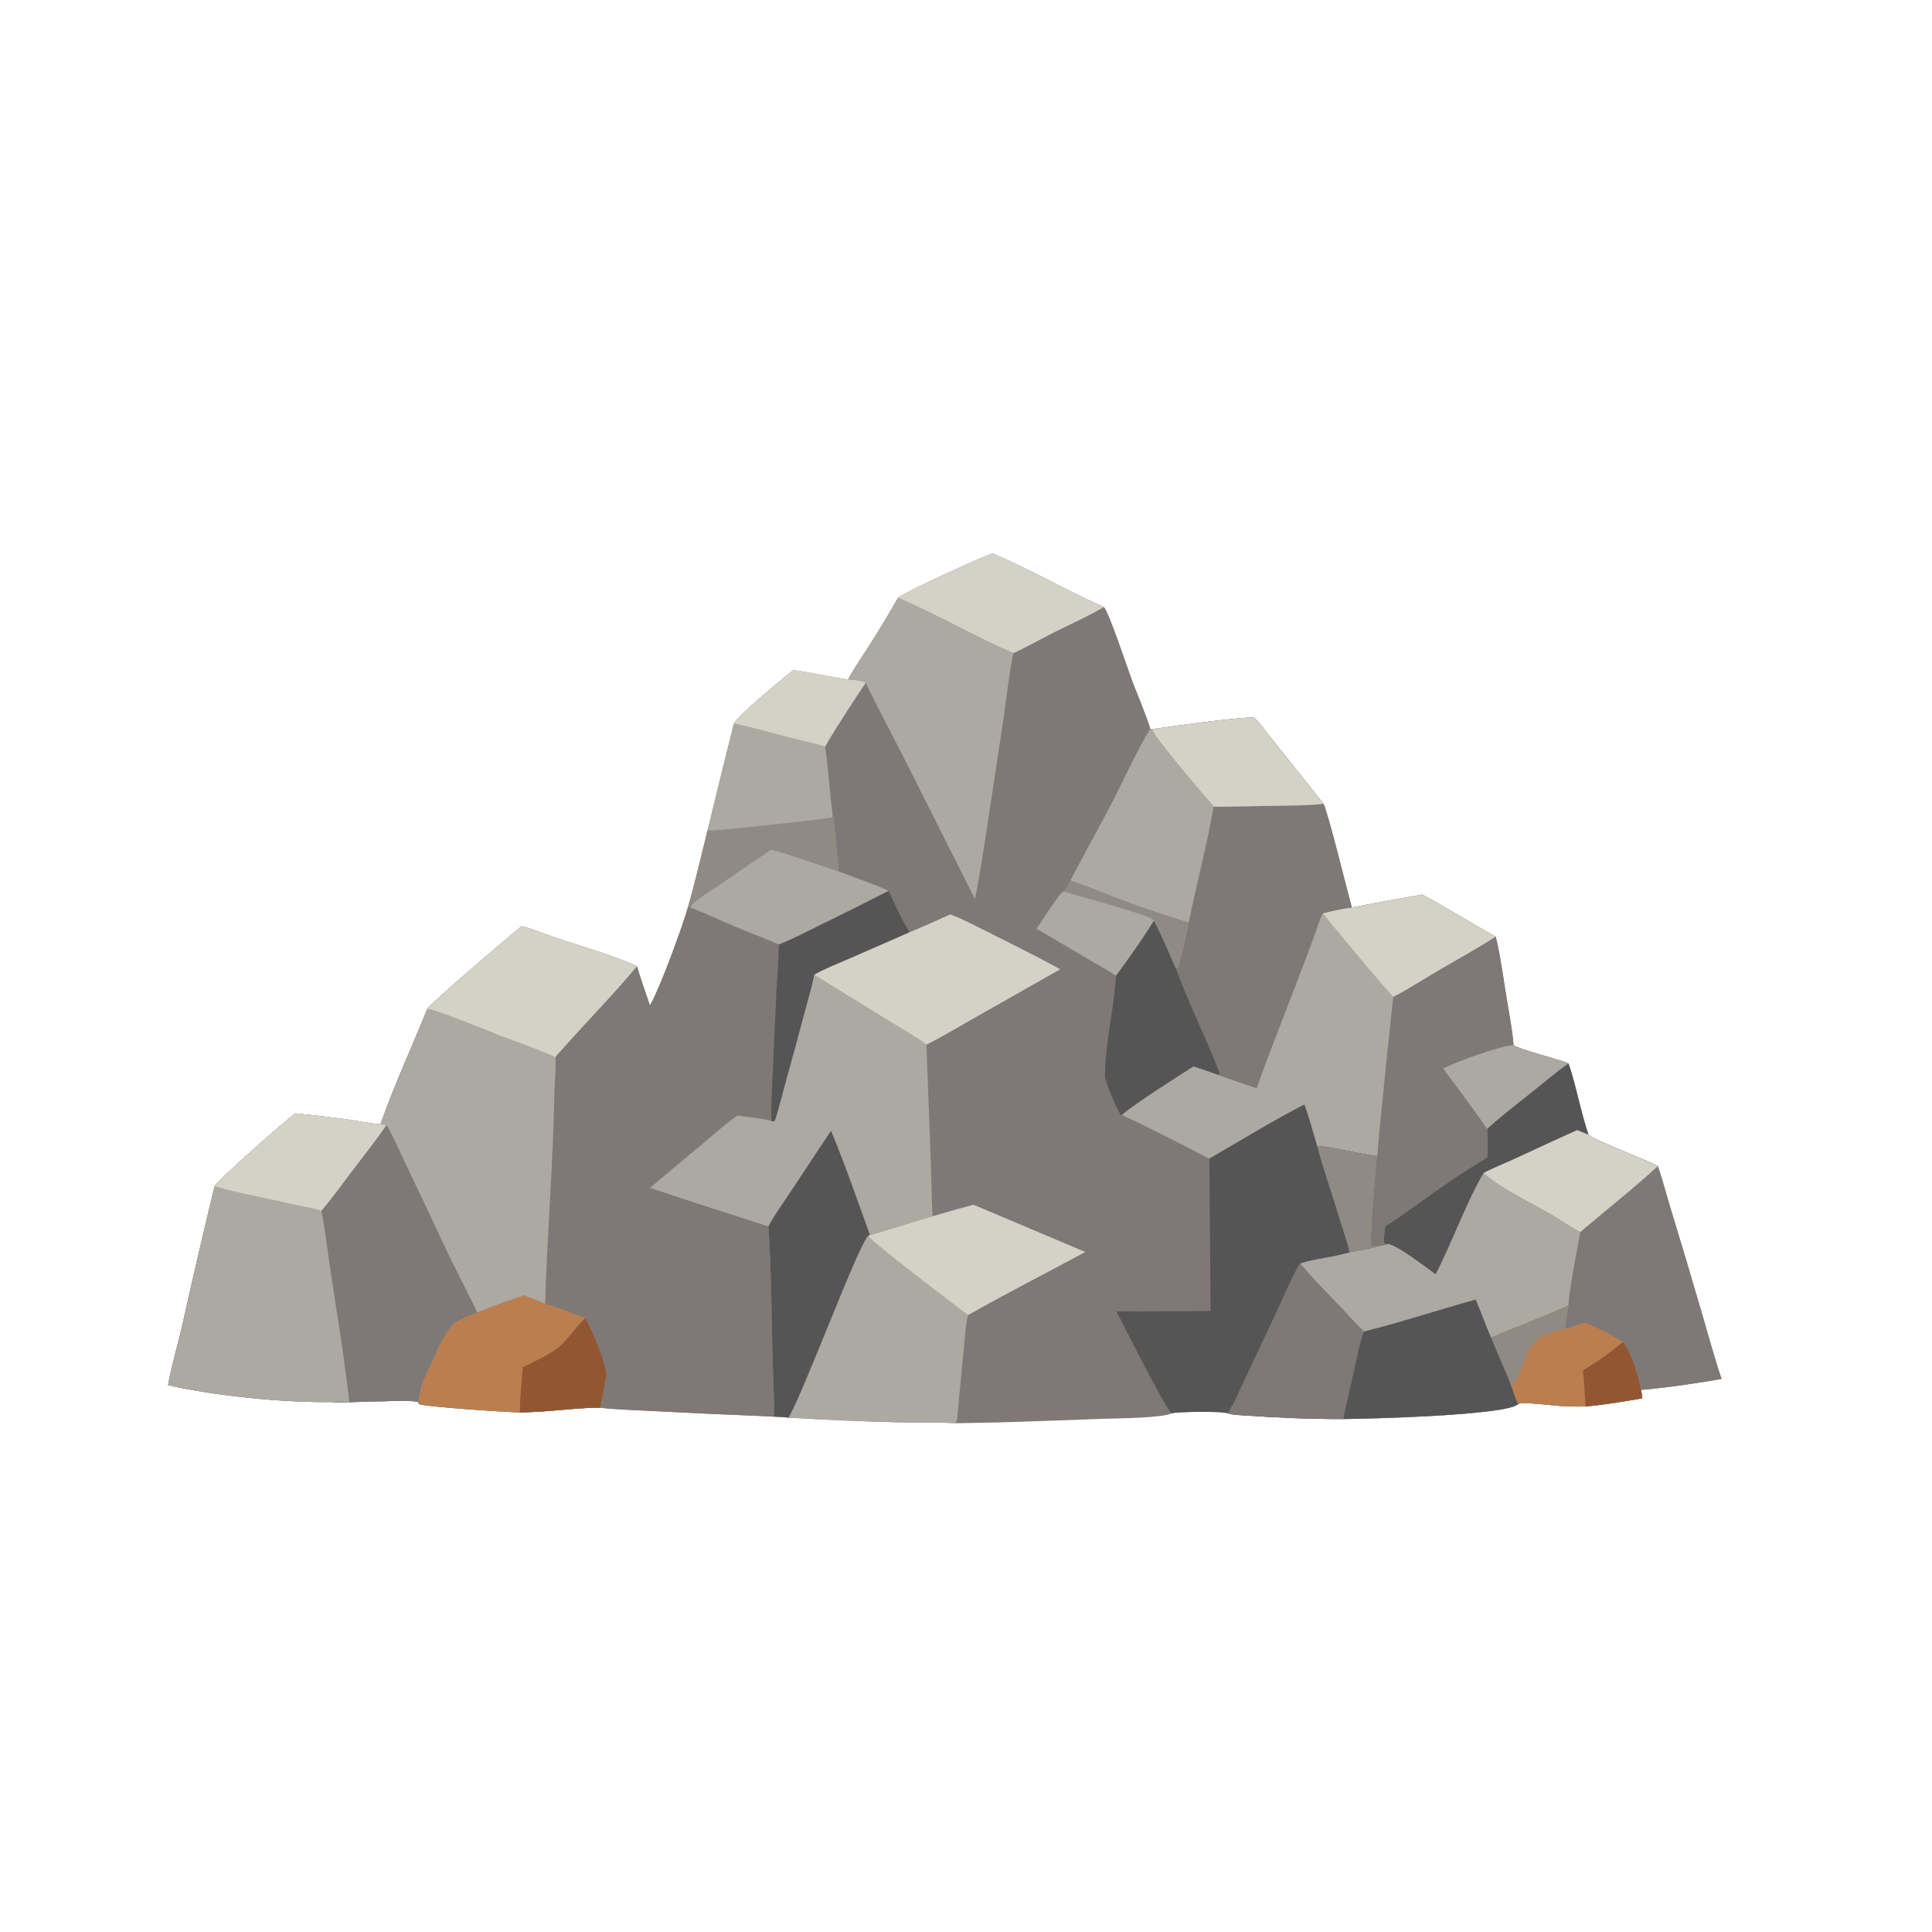
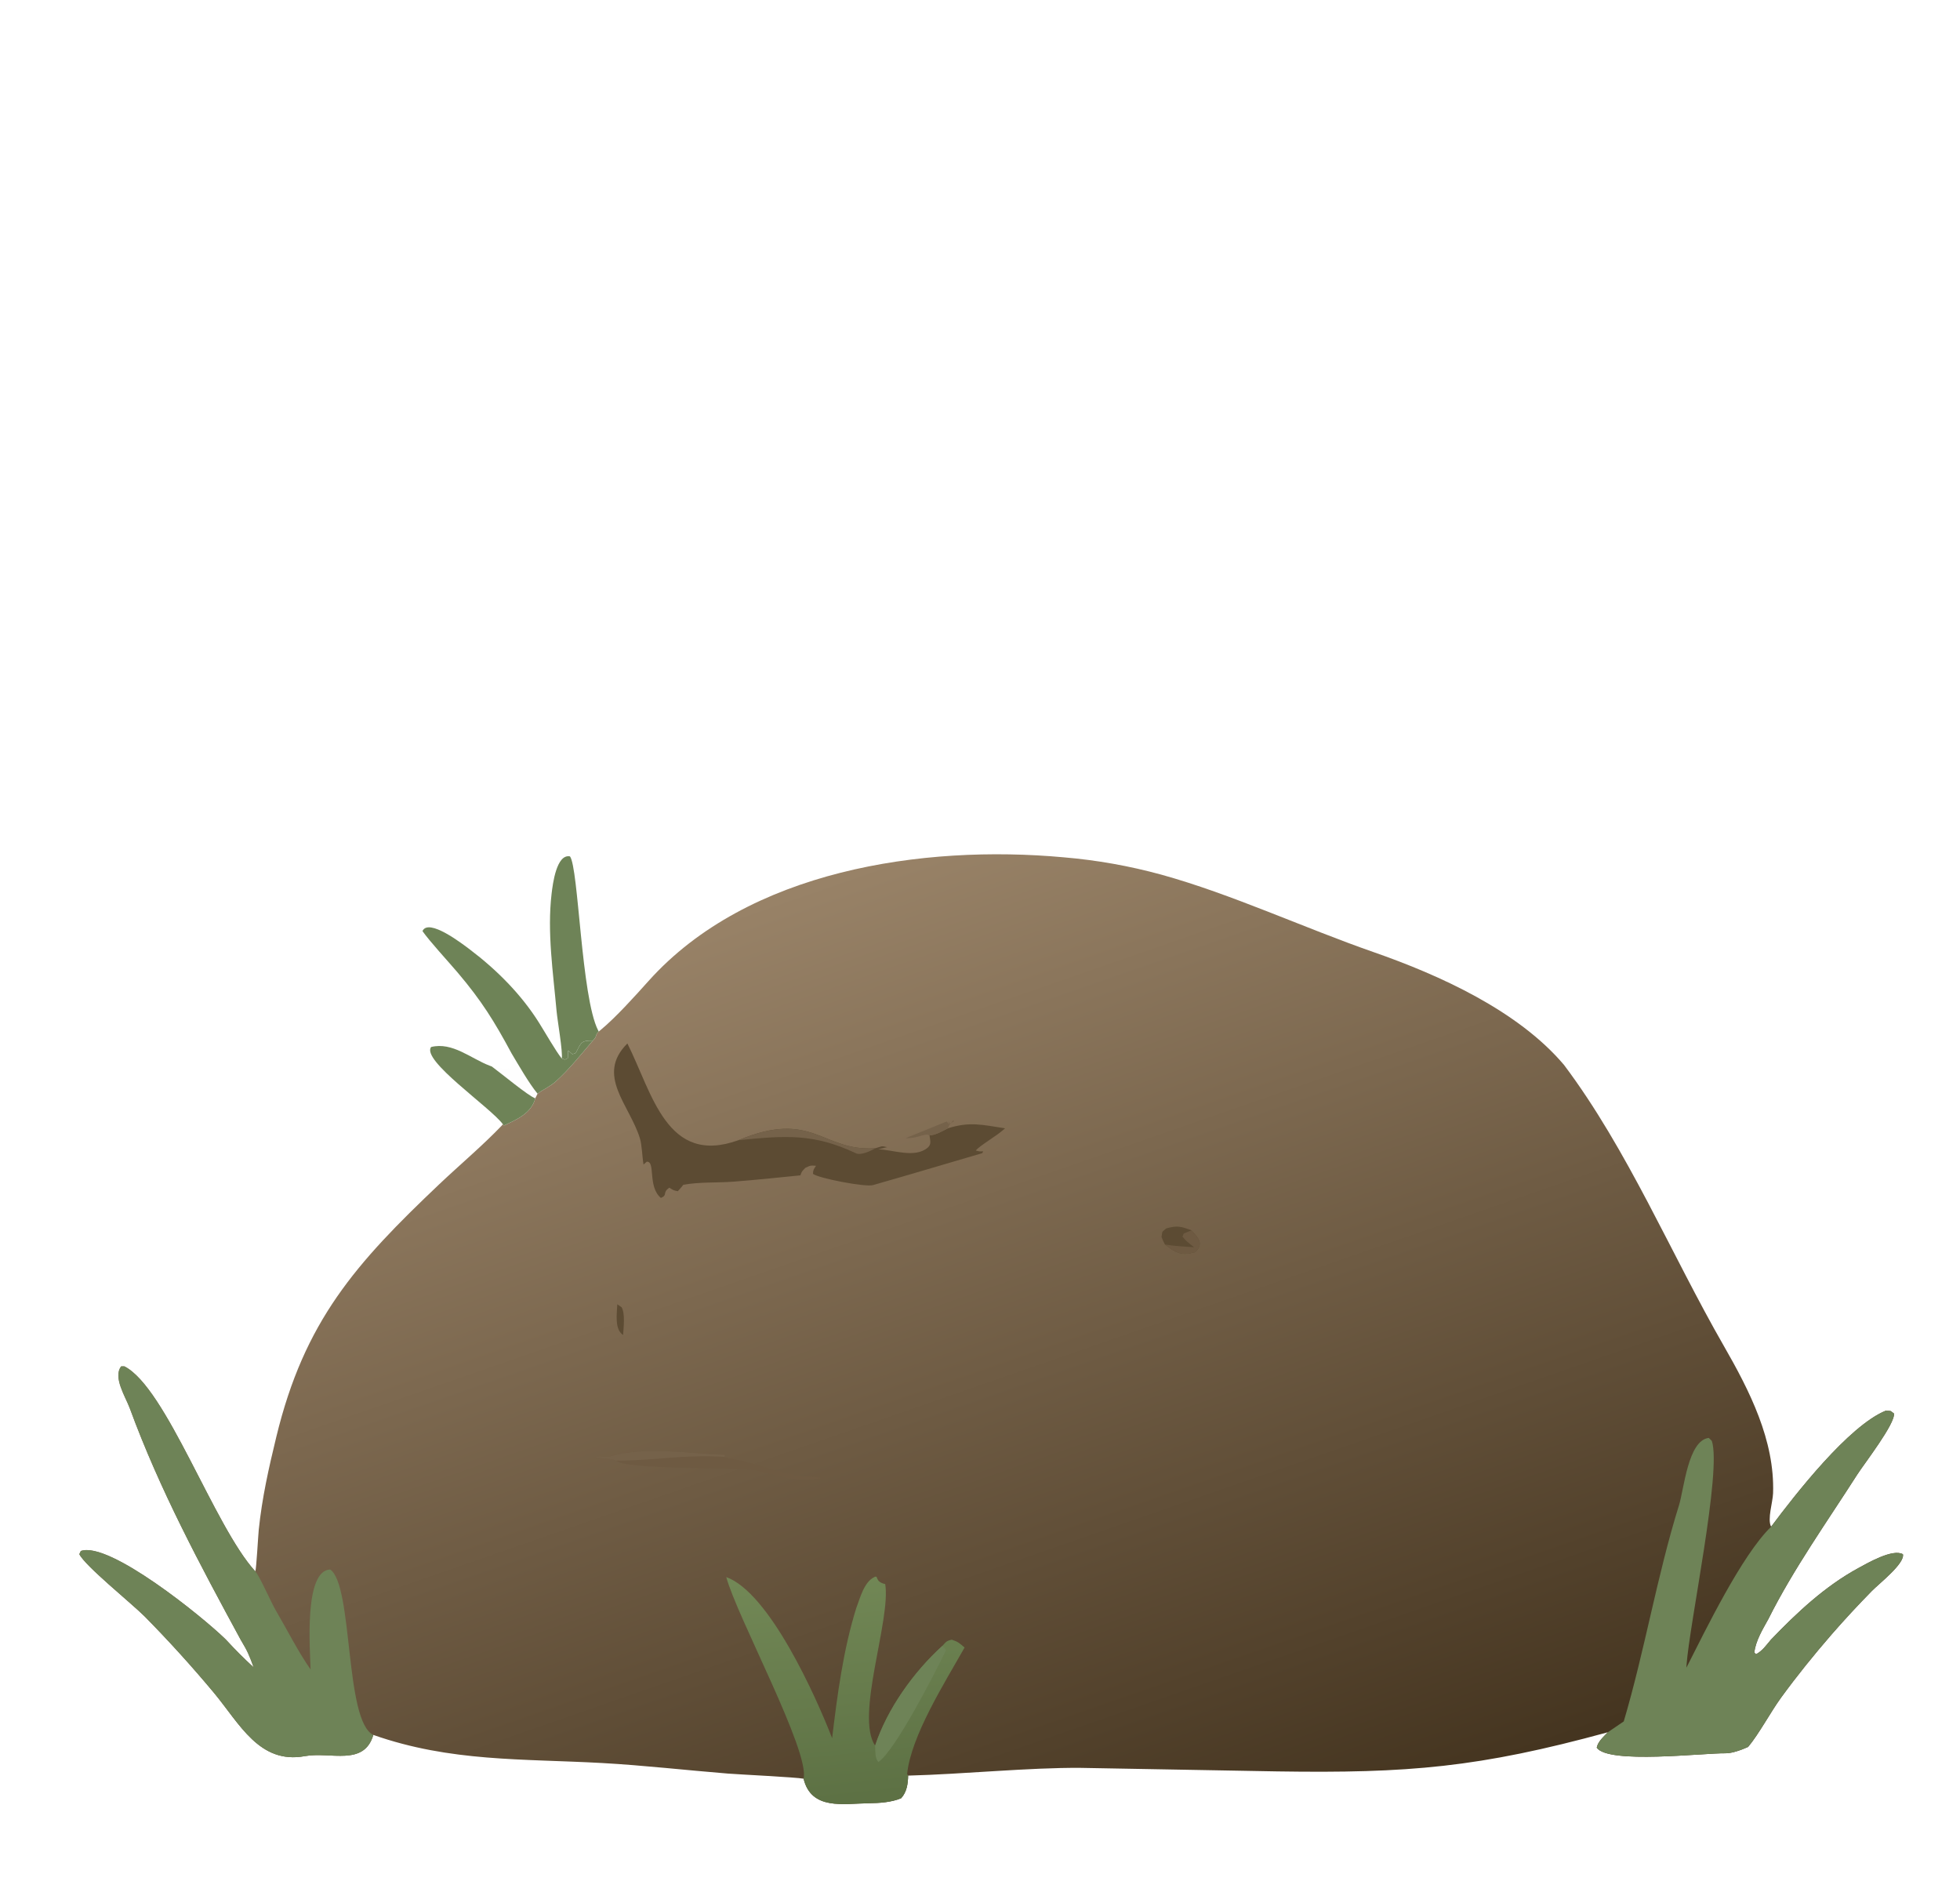
- <svg xmlns="http://www.w3.org/2000/svg" width="200" height="200" viewBox="0 0 200 200">
-   <path fill="#7E7976" transform="matrix(0.195312 0 0 0.195312 0.000488281 7.62939e-06)" d="M525.969 293.289C544.362 300.938 565.807 313.233 585.032 321.703C587.763 323.812 599.131 358.92 601.521 364.501C602.622 367.071 609.068 383.346 609.692 386.148L610.47 386.51C617.243 385.452 661.794 379.259 664.907 380.511C667.682 383.121 669.899 386.278 672.233 389.276C681.837 401.608 691.824 413.636 701.427 425.969C703.643 429.58 714.572 474.152 716.501 480.989C728.903 478.611 741.323 476.336 753.762 474.163C766.323 480.751 779.818 489.352 792.695 496.442C794.371 501.816 796.863 518.229 797.742 524.154C798.829 531.488 801.825 546.776 802.205 553.923C804.444 555.962 826.196 561.436 831.328 563.625C835.085 574.115 837.805 589.379 841.929 601.426C843.576 603.914 873.479 615.048 878.664 618.074C881.161 625.185 883.448 633.98 885.699 641.395C891.157 659.193 896.485 677.03 901.684 694.906C905.039 706.362 908.657 719.658 912.438 730.827C902.075 732.797 880.286 735.932 869.77 736.66C870.081 738.379 870.33 739.378 870.281 741.15C860.142 742.898 850.569 744.551 840.32 745.444C836.172 745.555 832.021 745.499 827.877 745.279C823.216 745.015 807.919 742.902 804.658 744.122C799.656 750.223 723.14 752.053 711.987 752.124C694.554 752.178 677.473 751.42 660.083 750.233C656.715 750.003 653.779 750.025 650.503 749.046C648.667 747.964 623.939 748.132 620.918 749.119C616.224 751.599 591.854 751.749 584.951 751.993L541.237 753.556C532.34 753.852 523.44 754.068 514.539 754.203C513.275 754.223 505.999 754.411 505.019 754.279C496.537 753.764 485.574 754.101 476.782 753.881C457.166 753.395 437.561 752.562 417.975 751.381C415.803 751.026 411.025 750.886 408.646 750.748C387.324 749.925 366.008 748.95 344.7 747.823C338.949 747.489 323.258 746.957 318.255 746.072C305.236 746.049 289.692 748.563 275.474 748.59C270.042 748.619 224.9 745.62 221.948 744.138L221.698 743.082C218.477 741.581 183.655 743.74 175.748 743.094C151.051 743.567 112.948 739.763 89.107 734.13C90.041 727.498 94.854 710.188 96.582 702.599C102.065 677.908 107.795 653.273 113.77 628.697C116.018 624.869 151.375 593.876 156.479 590.129C165.34 590.992 174.185 592.014 183.009 593.196C188.666 594.001 196.148 595.551 201.619 595.954C208.938 575.299 218.269 554.938 226.576 534.623C228.557 531.491 271.551 494.666 276.568 490.925C279.503 491.647 283.241 492.949 286.075 494.021C302.804 500.349 321.353 504.83 337.578 512.143C339.673 519.026 342.166 526.085 344.484 532.922C350.122 523.019 361.548 491.542 364.706 480.642C368.416 467.725 371.848 452.77 375.162 439.641C379.678 420.862 384.297 402.108 389.019 383.379C390.71 379.729 415.268 359.043 420.449 355.195C429.063 356.268 440.149 358.818 449.462 360.169C451.724 355.618 457.59 347.041 460.619 342.282C465.955 333.905 471.087 325.399 476.011 316.773C480.781 313.211 519.086 295.788 525.969 293.289Z" />
-   <path fill="#7E7976" transform="matrix(0.195312 0 0 0.195312 0.000488281 7.62939e-06)" d="M470.972 472.151C474.171 478.999 478.056 487.825 482.068 494.142L450.886 507.792C446.047 509.886 435.631 514.114 431.541 516.682L470.771 540.862C474.954 543.43 488.065 551.128 491.021 553.669L493.389 617.406C493.706 625.882 493.746 636.397 494.309 644.624L470.869 651.689C469.232 652.183 462.454 654.392 461.107 654.642L460.192 655.083C454.897 659.912 425.754 738.582 417.975 751.381C415.803 751.026 411.025 750.886 408.646 750.748C387.324 749.925 366.008 748.95 344.7 747.823C338.949 747.489 323.258 746.957 318.255 746.072C305.236 746.049 289.692 748.563 275.474 748.59C270.042 748.619 224.9 745.62 221.948 744.138L221.698 743.082C218.477 741.581 183.655 743.74 175.748 743.094C151.051 743.567 112.948 739.763 89.107 734.13C90.041 727.498 94.854 710.188 96.582 702.599C102.065 677.908 107.795 653.273 113.77 628.697C116.018 624.869 151.375 593.876 156.479 590.129C165.34 590.992 174.185 592.014 183.009 593.196C188.666 594.001 196.148 595.551 201.619 595.954C208.938 575.299 218.269 554.938 226.576 534.623C228.557 531.491 271.551 494.666 276.568 490.925C279.503 491.647 283.241 492.949 286.075 494.021C302.804 500.349 321.353 504.83 337.578 512.143C339.673 519.026 342.166 526.085 344.484 532.922C350.122 523.019 361.548 491.542 364.706 480.642L365.991 480.956C376.221 485.046 386.396 489.948 396.74 494.049C399.232 495.038 411.328 499.761 412.691 500.57C418.874 498.314 429.021 493.06 435.152 490.039C447.139 484.17 459.079 478.207 470.972 472.151Z" />
-   <path fill="#ACA9A2" transform="matrix(0.195312 0 0 0.195312 0.000488281 7.62939e-06)" d="M156.479 590.129C165.34 590.992 174.185 592.014 183.009 593.196C188.666 594.001 196.148 595.551 201.619 595.954L204.886 596.164C207.908 601.156 212.819 612.242 215.617 618.105C222.705 632.86 229.702 647.658 236.608 662.499C240.186 670.101 244.203 677.62 247.86 685.177C249.17 687.882 251.992 693.115 252.958 695.711C250.872 696.59 241.879 700.185 240.496 701.586C234.323 707.84 229.207 722.096 225.164 730.059C222.864 734.588 222.682 739.01 221.698 743.082C218.477 741.581 183.655 743.74 175.748 743.094C151.051 743.567 112.948 739.763 89.107 734.13C90.041 727.498 94.854 710.188 96.582 702.599C102.065 677.908 107.795 653.273 113.77 628.697C116.018 624.869 151.375 593.876 156.479 590.129Z" />
-   <path fill="#7E7976" transform="matrix(0.195312 0 0 0.195312 0.000488281 7.62939e-06)" d="M204.886 596.164C207.908 601.156 212.819 612.242 215.617 618.105C222.705 632.86 229.702 647.658 236.608 662.499C240.186 670.101 244.203 677.62 247.86 685.177C249.17 687.882 251.992 693.115 252.958 695.711C250.872 696.59 241.879 700.185 240.496 701.586C234.323 707.84 229.207 722.096 225.164 730.059C222.864 734.588 222.682 739.01 221.698 743.082C218.477 741.581 183.655 743.74 175.748 743.094C178.885 742.771 181.984 742.976 185.137 743.089C182.371 718.062 177.845 691.899 174.203 666.909C173.4 661.396 171.447 645.601 170.288 641.744C175.836 635.285 181.995 626.758 187.204 619.877C192.867 612.395 199.682 603.856 204.886 596.164Z" />
-   <path fill="#D4D1C6" transform="matrix(0.195312 0 0 0.195312 0.000488281 7.62939e-06)" d="M156.479 590.129C165.34 590.992 174.185 592.014 183.009 593.196C188.666 594.001 196.148 595.551 201.619 595.954L204.886 596.164C199.682 603.856 192.867 612.395 187.204 619.877C181.995 626.758 175.836 635.285 170.288 641.744C166.551 640.271 158.013 639.011 153.673 637.957C140.858 634.844 126.341 632.466 113.77 628.697C116.018 624.869 151.375 593.876 156.479 590.129Z" />
-   <path fill="#ACA9A2" transform="matrix(0.195312 0 0 0.195312 0.000488281 7.62939e-06)" d="M431.541 516.682L470.771 540.862C474.954 543.43 488.065 551.128 491.021 553.669L493.389 617.406C493.706 625.882 493.746 636.397 494.309 644.624L470.869 651.689C469.232 652.183 462.454 654.392 461.107 654.642L460.192 655.083C454.897 659.912 425.754 738.582 417.975 751.381C415.803 751.026 411.025 750.886 408.646 750.748L410.19 750.233C410.303 745.396 410.221 739.931 410.012 735.07C408.801 706.955 409.118 678.065 407.292 650.02C406.648 649.981 395.951 646.318 394.315 645.794C377.667 640.591 361.084 635.185 344.569 629.576C354.174 621.405 363.833 613.298 373.546 605.256C378.413 601.196 385.718 594.685 390.801 591.305C394.905 591.725 405.69 592.958 409.133 594.276C410.11 594.432 409.591 594.482 410.658 593.93C411.619 591.774 415.759 575.752 416.684 572.438C420.029 560.512 423.277 548.56 426.428 536.581C428.007 530.646 430.391 522.583 431.541 516.682Z" />
-   <path fill="#555" transform="matrix(0.195312 0 0 0.195312 0.000488281 7.62939e-06)" d="M407.292 650.02C409.329 645.929 412.724 641.023 415.311 637.205C423.792 624.688 431.948 611.857 440.461 599.374C447.711 616.617 454.695 636.906 461.107 654.642L460.192 655.083C454.897 659.912 425.754 738.582 417.975 751.381C415.803 751.026 411.025 750.886 408.646 750.748L410.19 750.233C410.303 745.396 410.221 739.931 410.012 735.07C408.801 706.955 409.118 678.065 407.292 650.02Z" />
-   <path fill="#ACA9A2" transform="matrix(0.195312 0 0 0.195312 0.000488281 7.62939e-06)" d="M276.568 490.925C279.503 491.647 283.241 492.949 286.075 494.021C302.804 500.349 321.353 504.83 337.578 512.143C325.43 526.688 312.069 540.3 299.465 554.446C297.876 556.23 295.768 558.355 294.399 560.27C294.773 566.304 293.967 572.925 293.858 579.01C293.194 616.311 290.045 653.775 288.918 691.01L277.956 686.594C271.023 688.788 259.808 692.865 252.958 695.711C251.992 693.115 249.17 687.882 247.86 685.177C244.203 677.62 240.186 670.101 236.608 662.499C229.702 647.658 222.705 632.86 215.617 618.105C212.819 612.242 207.908 601.156 204.886 596.164L201.619 595.954C208.938 575.299 218.269 554.938 226.576 534.623C228.557 531.491 271.551 494.666 276.568 490.925Z" />
-   <path fill="#D4D1C6" transform="matrix(0.195312 0 0 0.195312 0.000488281 7.62939e-06)" d="M276.568 490.925C279.503 491.647 283.241 492.949 286.075 494.021C302.804 500.349 321.353 504.83 337.578 512.143C325.43 526.688 312.069 540.3 299.465 554.446C297.876 556.23 295.768 558.355 294.399 560.27C285.777 556.202 270.78 551.193 261.324 547.386C254.592 544.676 232.284 535.624 226.576 534.623C228.557 531.491 271.551 494.666 276.568 490.925Z" />
-   <path fill="#BB7F4F" transform="matrix(0.195312 0 0 0.195312 0.000488281 7.62939e-06)" d="M252.958 695.711C259.808 692.865 271.023 688.788 277.956 686.594L288.918 691.01C295.585 693.077 303.647 696.027 310.177 698.635C312.938 703.048 322.056 723.859 321.285 729.543C320.788 733.211 318.741 741.785 318.255 746.072C305.236 746.049 289.692 748.563 275.474 748.59C270.042 748.619 224.9 745.62 221.948 744.138L221.698 743.082C222.682 739.01 222.864 734.588 225.164 730.059C229.207 722.096 234.323 707.84 240.496 701.586C241.879 700.185 250.872 696.59 252.958 695.711Z" />
-   <path fill="#905732" transform="matrix(0.195312 0 0 0.195312 0.000488281 7.62939e-06)" d="M310.177 698.635C312.938 703.048 322.056 723.859 321.285 729.543C320.788 733.211 318.741 741.785 318.255 746.072C305.236 746.049 289.692 748.563 275.474 748.59C275.556 741.978 276.469 731.325 277.083 724.696C284.195 720.994 293.09 717.544 298.532 711.781C302.358 707.73 305.791 702.911 309.776 699.019L310.177 698.635Z" />
-   <path fill="#555" transform="matrix(0.195312 0 0 0.195312 0.000488281 7.62939e-06)" d="M470.972 472.151C474.171 478.999 478.056 487.825 482.068 494.142L450.886 507.792C446.047 509.886 435.631 514.114 431.541 516.682C430.391 522.583 428.007 530.646 426.428 536.581C423.277 548.56 420.029 560.512 416.684 572.438C415.759 575.752 411.619 591.774 410.658 593.93C409.591 594.482 410.11 594.432 409.133 594.276C408.283 591.165 409.18 577.373 409.349 573.615L411.508 525.87C411.825 519.769 413.018 506.067 412.691 500.57C418.874 498.314 429.021 493.06 435.152 490.039C447.139 484.17 459.079 478.207 470.972 472.151Z" />
-   <path fill="#ACA9A2" transform="matrix(0.195312 0 0 0.195312 0.000488281 7.62939e-06)" d="M831.328 563.625C835.085 574.115 837.805 589.379 841.929 601.426C843.576 603.914 873.479 615.048 878.664 618.074C881.161 625.185 883.448 633.98 885.699 641.395C891.157 659.193 896.485 677.03 901.684 694.906C905.039 706.362 908.657 719.658 912.438 730.827C902.075 732.797 880.286 735.932 869.77 736.66C870.081 738.379 870.33 739.378 870.281 741.15C860.142 742.898 850.569 744.551 840.32 745.444C836.172 745.555 832.021 745.499 827.877 745.279C823.216 745.015 807.919 742.902 804.658 744.122C799.656 750.223 723.14 752.053 711.987 752.124C713.481 743.681 716.056 734.034 717.822 725.539C718.694 721.344 721.3 709.147 722.809 705.757C720.732 703.837 718.527 701.561 716.618 699.446C707.675 689.534 697.483 679.909 688.985 669.67C696.134 667.189 706.945 666.322 715.237 663.718C717.798 663.227 728.076 661.456 729.817 660.654C731.612 660.37 732.604 660.289 734.321 659.611L733.633 658.738C733.312 655.859 733.868 652.666 734.234 649.762C738.352 647.643 750.411 638.822 754.953 635.55C766.353 627.34 776.297 620.745 788.28 613.362C788.564 608.42 788.324 603.32 788.188 598.36C793.573 593.144 803.419 585.594 809.465 580.792C815.89 575.689 824.744 568.16 831.328 563.625Z" />
-   <path fill="#7E7976" transform="matrix(0.195312 0 0 0.195312 0.000488281 7.62939e-06)" d="M878.664 618.074C881.161 625.185 883.448 633.98 885.699 641.395C891.157 659.193 896.485 677.03 901.684 694.906C905.039 706.362 908.657 719.658 912.438 730.827C902.075 732.797 880.286 735.932 869.77 736.66C870.081 738.379 870.33 739.378 870.281 741.15C860.142 742.898 850.569 744.551 840.32 745.444C836.172 745.555 832.021 745.499 827.877 745.279C823.216 745.015 807.919 742.902 804.658 744.122C803.785 742.944 801.59 736.323 800.974 734.571C797.764 726.005 793.62 717.466 790.341 708.93C803.504 703.182 818.428 697.942 831.261 691.903C832.043 681.71 835.67 663.612 837.589 653.043C850.512 641.896 866.476 629.467 878.664 618.074Z" />
-   <path fill="#BB7F4F" transform="matrix(0.195312 0 0 0.195312 0.000488281 7.62939e-06)" d="M790.341 708.93C803.504 703.182 818.428 697.942 831.261 691.903C830.794 695.047 829.651 701.531 829.689 704.431C833.07 703.261 836.476 702.168 839.906 701.154C847.378 703.881 853.408 707.13 860.142 711.305C865.246 718.101 868.046 728.437 869.77 736.66C870.081 738.379 870.33 739.378 870.281 741.15C860.142 742.898 850.569 744.551 840.32 745.444C836.172 745.555 832.021 745.499 827.877 745.279C823.216 745.015 807.919 742.902 804.658 744.122C803.785 742.944 801.59 736.323 800.974 734.571C797.764 726.005 793.62 717.466 790.341 708.93Z" />
-   <path fill="#905732" transform="matrix(0.195312 0 0 0.195312 0.000488281 7.62939e-06)" d="M860.142 711.305C865.246 718.101 868.046 728.437 869.77 736.66C870.081 738.379 870.33 739.378 870.281 741.15C860.142 742.898 850.569 744.551 840.32 745.444C839.915 739.271 839.762 732.476 838.918 726.416C847.636 720.948 852.192 717.876 860.142 711.305Z" />
-   <path fill="#8F8A84" transform="matrix(0.195312 0 0 0.195312 0.000488281 7.62939e-06)" d="M790.341 708.93C803.504 703.182 818.428 697.942 831.261 691.903C830.794 695.047 829.651 701.531 829.689 704.431C821.774 706.519 815.564 707.075 810.996 714.394C807.874 719.396 804.978 731.55 800.974 734.571C797.764 726.005 793.62 717.466 790.341 708.93Z" />
-   <path fill="#555" transform="matrix(0.195312 0 0 0.195312 0.000488281 7.62939e-06)" d="M831.328 563.625C835.085 574.115 837.805 589.379 841.929 601.426C843.576 603.914 873.479 615.048 878.664 618.074C866.476 629.467 850.512 641.896 837.589 653.043C835.806 652.239 829.632 648.49 827.914 647.326C816.195 639.388 796.118 631.018 786.298 621.721C777.11 637.369 769.52 658.833 760.92 675.353C757.04 672.654 738.931 658.595 735.192 659.401C734.9 659.464 734.611 659.541 734.321 659.611L733.633 658.738C733.312 655.859 733.868 652.666 734.234 649.762C738.352 647.643 750.411 638.822 754.953 635.55C766.353 627.34 776.297 620.745 788.28 613.362C788.564 608.42 788.324 603.32 788.188 598.36C793.573 593.144 803.419 585.594 809.465 580.792C815.89 575.689 824.744 568.16 831.328 563.625Z" />
-   <path fill="#D4D1C6" transform="matrix(0.195312 0 0 0.195312 0.000488281 7.62939e-06)" d="M835.933 598.962L841.929 601.426C843.576 603.914 873.479 615.048 878.664 618.074C866.476 629.467 850.512 641.896 837.589 653.043C835.806 652.239 829.632 648.49 827.914 647.326C816.195 639.388 796.118 631.018 786.298 621.721C790.124 619.587 798.585 616.111 802.99 614.096C813.934 608.971 824.915 603.926 835.933 598.962Z" />
-   <path fill="#555" transform="matrix(0.195312 0 0 0.195312 0.000488281 7.62939e-06)" d="M722.809 705.757C742.522 700.866 762.455 694.232 782.123 688.805C784.975 695.334 787.519 702.809 790.341 708.93C793.62 717.466 797.764 726.005 800.974 734.571C801.59 736.323 803.785 742.944 804.658 744.122C799.656 750.223 723.14 752.053 711.987 752.124C713.481 743.681 716.056 734.034 717.822 725.539C718.694 721.344 721.3 709.147 722.809 705.757Z" />
-   <path fill="#7E7976" transform="matrix(0.195312 0 0 0.195312 0.000488281 7.62939e-06)" d="M716.501 480.989C728.903 478.611 741.323 476.336 753.762 474.163C766.323 480.751 779.818 489.352 792.695 496.442C794.371 501.816 796.863 518.229 797.742 524.154C798.829 531.488 801.825 546.776 802.205 553.923C804.444 555.962 826.196 561.436 831.328 563.625C824.744 568.16 815.89 575.689 809.465 580.792C803.419 585.594 793.573 593.144 788.188 598.36C788.324 603.32 788.564 608.42 788.28 613.362C776.297 620.745 766.353 627.34 754.953 635.55C750.411 638.822 738.352 647.643 734.234 649.762C733.868 652.666 733.312 655.859 733.633 658.738L734.321 659.611C732.604 660.289 731.612 660.37 729.817 660.654L729.385 660.034C728.287 660.471 728.365 660.478 727.191 660.437C725.723 658.254 729.55 618.405 730.006 612.721C720.368 611.706 706.341 607.839 698.102 607.376C696.055 600.51 693.756 592.047 691.337 585.436C674.335 594.173 657.597 604.54 640.989 614.115C626.134 606.469 609.671 597.987 594.578 590.884C602.275 584.325 623.311 571.128 632.522 565.202C637.109 566.618 641.587 568.224 646.112 569.817C652.596 572.203 659.471 574.455 666.027 576.709C673.223 556.435 681.826 535.047 689.486 514.823C691.81 508.749 694.095 502.66 696.343 496.558C697.736 492.687 699.27 487.623 701.069 484.048C704.95 483.096 712.656 481.225 716.501 480.989Z" />
-   <path fill="#ACA9A2" transform="matrix(0.195312 0 0 0.195312 0.000488281 7.62939e-06)" d="M666.027 576.709C673.223 556.435 681.826 535.047 689.486 514.823C691.81 508.749 694.095 502.66 696.343 496.558C697.736 492.687 699.27 487.623 701.069 484.048C704.296 488.37 736.441 526.991 738.501 528.364C738.233 528.725 730.164 606.896 730.006 612.721C720.368 611.706 706.341 607.839 698.102 607.376C696.055 600.51 693.756 592.047 691.337 585.436C674.335 594.173 657.597 604.54 640.989 614.115C626.134 606.469 609.671 597.987 594.578 590.884C602.275 584.325 623.311 571.128 632.522 565.202C637.109 566.618 641.587 568.224 646.112 569.817C652.596 572.203 659.471 574.455 666.027 576.709Z" />
-   <path fill="#D4D1C6" transform="matrix(0.195312 0 0 0.195312 0.000488281 7.62939e-06)" d="M716.501 480.989C728.903 478.611 741.323 476.336 753.762 474.163C766.323 480.751 779.818 489.352 792.695 496.442C783.849 502.227 773.214 508.119 763.964 513.465C756.197 517.955 746.326 524.395 738.501 528.364C736.441 526.991 704.296 488.37 701.069 484.048C704.95 483.096 712.656 481.225 716.501 480.989Z" />
-   <path fill="#ACA9A2" transform="matrix(0.195312 0 0 0.195312 0.000488281 7.62939e-06)" d="M802.205 553.923C804.444 555.962 826.196 561.436 831.328 563.625C824.744 568.16 815.89 575.689 809.465 580.792C803.419 585.594 793.573 593.144 788.188 598.36C782.249 589.541 771.468 575.127 764.879 566.352C771.431 562.943 795.043 554.23 802.205 553.923Z" />
-   <path fill="#555" transform="matrix(0.195312 0 0 0.195312 0.000488281 7.62939e-06)" d="M691.337 585.436C693.756 592.047 696.055 600.51 698.102 607.376C706.341 607.839 720.368 611.706 730.006 612.721C729.55 618.405 725.723 658.254 727.191 660.437C728.365 660.478 728.287 660.471 729.385 660.034L729.817 660.654C728.076 661.456 717.798 663.227 715.237 663.718C706.945 666.322 696.134 667.189 688.985 669.67C697.483 679.909 707.675 689.534 716.618 699.446C718.527 701.561 720.732 703.837 722.809 705.757C721.3 709.147 718.694 721.344 717.822 725.539C716.056 734.034 713.481 743.681 711.987 752.124C694.554 752.178 677.473 751.42 660.083 750.233C656.715 750.003 653.779 750.025 650.503 749.046C648.667 747.964 623.939 748.132 620.918 749.119C616.688 744.703 595.67 702.649 591.711 695.054C608.269 695.179 625.065 694.951 641.64 694.866L640.989 614.115C657.597 604.54 674.335 594.173 691.337 585.436Z" />
-   <path fill="#7E7976" transform="matrix(0.195312 0 0 0.195312 0.000488281 7.62939e-06)" d="M650.503 749.046C653.291 745.857 657.989 734.83 660.011 730.497L677.712 692.857C680.542 686.758 685.561 674.967 688.985 669.67C697.483 679.909 707.675 689.534 716.618 699.446C718.527 701.561 720.732 703.837 722.809 705.757C721.3 709.147 718.694 721.344 717.822 725.539C716.056 734.034 713.481 743.681 711.987 752.124C694.554 752.178 677.473 751.42 660.083 750.233C656.715 750.003 653.779 750.025 650.503 749.046Z" />
-   <path fill="#8F8A84" transform="matrix(0.195312 0 0 0.195312 0.000488281 7.62939e-06)" d="M698.102 607.376C706.341 607.839 720.368 611.706 730.006 612.721C729.55 618.405 725.723 658.254 727.191 660.437C728.365 660.478 728.287 660.471 729.385 660.034L729.817 660.654C728.076 661.456 717.798 663.227 715.237 663.718C714.444 659.401 711.472 650.96 710.148 646.521C706.28 633.548 701.563 620.453 698.102 607.376Z" />
-   <path fill="#7E7976" transform="matrix(0.195312 0 0 0.195312 0.000488281 7.62939e-06)" d="M610.47 386.51C617.243 385.452 661.794 379.259 664.907 380.511C667.682 383.121 669.899 386.278 672.233 389.276C681.837 401.608 691.824 413.636 701.427 425.969C703.643 429.58 714.572 474.152 716.501 480.989C712.656 481.225 704.95 483.096 701.069 484.048C699.27 487.623 697.736 492.687 696.343 496.558C694.095 502.66 691.81 508.749 689.486 514.823C681.826 535.047 673.223 556.435 666.027 576.709C659.471 574.455 652.596 572.203 646.112 569.817C646.271 569.398 646.432 568.764 646.267 568.333C639.221 549.918 629.898 531.632 623.162 513.181L623.924 513.122C625.441 510.944 629.179 492.858 630.049 488.918C634.143 468.65 639.737 447.868 643.249 427.571C638.739 422.403 611.729 390.94 610.47 386.51Z" />
-   <path fill="#D4D1C6" transform="matrix(0.195312 0 0 0.195312 0.000488281 7.62939e-06)" d="M610.47 386.51C617.243 385.452 661.794 379.259 664.907 380.511C667.682 383.121 669.899 386.278 672.233 389.276C681.837 401.608 691.824 413.636 701.427 425.969C697.375 426.914 681.998 427.038 677.033 427.081C665.955 427.175 654.259 427.674 643.249 427.571C638.739 422.403 611.729 390.94 610.47 386.51Z" />
-   <path fill="#ACA9A2" transform="matrix(0.195312 0 0 0.195312 0.000488281 7.62939e-06)" d="M525.969 293.289C544.362 300.938 565.807 313.233 585.032 321.703C576.522 326.85 564.25 332.147 555.113 336.984C551.592 338.848 540.132 344.931 537.186 346.086C535.923 349.563 532.652 375.55 531.869 380.895L522.484 442.955C520.649 454.394 519.136 465.124 516.734 476.497L478.356 400.232C472.028 387.714 464.791 374.455 458.824 361.894C456.588 360.567 452.189 360.43 449.462 360.169C451.724 355.618 457.59 347.041 460.619 342.282C465.955 333.905 471.087 325.399 476.011 316.773C480.781 313.211 519.086 295.788 525.969 293.289Z" />
-   <path fill="#D4D1C6" transform="matrix(0.195312 0 0 0.195312 0.000488281 7.62939e-06)" d="M525.969 293.289C544.362 300.938 565.807 313.233 585.032 321.703C576.522 326.85 564.25 332.147 555.113 336.984C551.592 338.848 540.132 344.931 537.186 346.086C516.855 337.384 496.406 325.4 476.011 316.773C480.781 313.211 519.086 295.788 525.969 293.289Z" />
-   <path fill="#ACA9A2" transform="matrix(0.195312 0 0 0.195312 0.000488281 7.62939e-06)" d="M417.975 751.381C425.754 738.582 454.897 659.912 460.192 655.083C461.89 658.294 505.916 691.695 513.075 697.041C511.89 701.068 511.354 709.387 510.913 713.877L508.234 741.864C508.008 744.358 507.512 751.98 506.917 753.704L505.019 754.279C496.537 753.764 485.574 754.101 476.782 753.881C457.166 753.395 437.561 752.562 417.975 751.381Z" />
-   <path fill="#ACA9A2" transform="matrix(0.195312 0 0 0.195312 0.000488281 7.62939e-06)" d="M567.396 466.6C573.997 453.845 581.057 441.211 587.786 428.491C595.031 414.798 601.708 399.306 609.692 386.148L610.47 386.51C611.729 390.94 638.739 422.403 643.249 427.571C639.737 447.868 634.143 468.65 630.049 488.918C629.179 492.858 625.441 510.944 623.924 513.122L623.162 513.181C620.554 507.34 614.423 492.785 611.5 488.026C611.483 487.915 611.505 487.79 611.449 487.693C609.947 485.097 570.013 474.523 563.532 472.58C565.011 471.577 566.461 468.336 567.396 466.6Z" />
-   <path fill="#8F8A84" transform="matrix(0.195312 0 0 0.195312 0.000488281 7.62939e-06)" d="M567.396 466.6C576.058 469.466 586.21 473.78 594.916 477.082C606.962 481.652 617.847 485.082 630.049 488.918C629.179 492.858 625.441 510.944 623.924 513.122L623.162 513.181C620.554 507.34 614.423 492.785 611.5 488.026C611.483 487.915 611.505 487.79 611.449 487.693C609.947 485.097 570.013 474.523 563.532 472.58C565.011 471.577 566.461 468.336 567.396 466.6Z" />
-   <path fill="#D4D1C6" transform="matrix(0.195312 0 0 0.195312 0.000488281 7.62939e-06)" d="M503.691 484.637C508.327 486.416 512.975 488.645 517.419 490.884C532.256 498.358 547.401 505.72 561.944 513.746L514.79 540.477C508.195 544.189 497.666 550.529 491.021 553.669C488.065 551.128 474.954 543.43 470.771 540.862L431.541 516.682C435.631 514.114 446.047 509.886 450.886 507.792L482.068 494.142C489.334 491.107 496.542 487.939 503.691 484.637Z" />
-   <path fill="#ACA9A2" transform="matrix(0.195312 0 0 0.195312 0.000488281 7.62939e-06)" d="M441.274 431.652C442.077 435.003 444.175 457.503 444.502 461.897C450.904 464.328 465.353 469.37 470.972 472.151C459.079 478.207 447.139 484.17 435.152 490.039C429.021 493.06 418.874 498.314 412.691 500.57C411.328 499.761 399.232 495.038 396.74 494.049C386.396 489.948 376.221 485.046 365.991 480.956L364.706 480.642C368.416 467.725 371.848 452.77 375.162 439.641L375.577 440.131C377.431 440.727 438.074 434.147 440.871 433.188L441.274 431.652Z" />
-   <path fill="#8F8A84" transform="matrix(0.195312 0 0 0.195312 0.000488281 7.62939e-06)" d="M441.274 431.652C442.077 435.003 444.175 457.503 444.502 461.897C432.928 458.181 420.321 453.471 408.753 450.323L380.226 469.745C377.072 471.911 366.82 478.144 365.991 480.956L364.706 480.642C368.416 467.725 371.848 452.77 375.162 439.641L375.577 440.131C377.431 440.727 438.074 434.147 440.871 433.188L441.274 431.652Z" />
-   <path fill="#ACA9A2" transform="matrix(0.195312 0 0 0.195312 0.000488281 7.62939e-06)" d="M420.449 355.195C429.063 356.268 440.149 358.818 449.462 360.169C452.189 360.43 456.588 360.567 458.824 361.894C453.16 370.219 442.234 386.986 437.263 395.74C439.197 407.242 439.681 420.044 441.274 431.652L440.871 433.188C438.074 434.147 377.431 440.727 375.577 440.131L375.162 439.641C379.678 420.862 384.297 402.108 389.019 383.379C390.71 379.729 415.268 359.043 420.449 355.195Z" />
-   <path fill="#D4D1C6" transform="matrix(0.195312 0 0 0.195312 0.000488281 7.62939e-06)" d="M420.449 355.195C429.063 356.268 440.149 358.818 449.462 360.169C452.189 360.43 456.588 360.567 458.824 361.894C453.16 370.219 442.234 386.986 437.263 395.74C434.978 394.793 432.397 394.194 429.971 393.647C416.271 390.556 402.721 386.377 389.019 383.379C390.71 379.729 415.268 359.043 420.449 355.195Z" />
-   <path fill="#D4D1C6" transform="matrix(0.195312 0 0 0.195312 0.000488281 7.62939e-06)" d="M494.309 644.624C501.503 642.506 508.72 640.472 515.961 638.522L575.234 663.573C554.468 674.849 533.639 685.357 513.075 697.041C505.916 691.695 461.89 658.294 460.192 655.083L461.107 654.642C462.454 654.392 469.232 652.183 470.869 651.689L494.309 644.624Z" />
-   <path fill="#555" transform="matrix(0.195312 0 0 0.195312 0.000488281 7.62939e-06)" d="M611.5 488.026C614.423 492.785 620.554 507.34 623.162 513.181C629.898 531.632 639.221 549.918 646.267 568.333C646.432 568.764 646.271 569.398 646.112 569.817C641.587 568.224 637.109 566.618 632.522 565.202C623.311 571.128 602.275 584.325 594.578 590.884L594.094 590.87C592.755 589.878 585.672 573.033 585.671 570.639C585.665 553.235 590.443 534.885 591.443 517.617L591.467 517.147C598.263 507.919 605.551 497.721 611.5 488.026Z" />
-   <path fill="#ACA9A2" transform="matrix(0.195312 0 0 0.195312 0.000488281 7.62939e-06)" d="M563.532 472.58C570.013 474.523 609.947 485.097 611.449 487.693C611.505 487.79 611.483 487.915 611.5 488.026C605.551 497.721 598.263 507.919 591.467 517.147C587.418 514.372 580.89 510.778 576.539 508.213L549.341 492.234C551.887 488.911 561.367 473.409 563.532 472.58Z" />
+ <svg xmlns="http://www.w3.org/2000/svg" width="200" height="193" viewBox="0 0 200 193">
+   <clipPath id="cl_b">
+     <rect x="-4.5776367e-05" y="-6.1035156e-05" width="200" height="193" />
+   </clipPath>
+   <g clip-path="url(#cl_b)">
+     <defs>
+       <linearGradient id="gradient_0" gradientUnits="userSpaceOnUse" x1="2200.117" y1="3513.913" x2="1799.247" y2="2356.954">
+         <stop offset="0" stop-color="#453520" />
+         <stop offset="1" stop-color="#988267" />
+       </linearGradient>
+     </defs>
+     <path fill="url(#gradient_0)" transform="matrix(0.0874508 0 0 0.0877672 -75.9073 -115.94)" d="M1566.64 2520.14L1568.74 2518.43C1586.62 2503.72 1608.93 2478.96 1624.79 2461.34C1740.77 2332.53 1944.84 2302.63 2109.23 2317.63C2147.73 2320.88 2185.86 2327.62 2223.13 2337.79C2304.88 2360.31 2389.3 2399.57 2470.7 2427.82C2547.71 2454.55 2639.46 2495.92 2692.98 2559.01C2767.47 2657.8 2817.73 2778.6 2879.48 2885.72C2909.44 2937.71 2938.96 2995.37 2936.89 3056.87C2936.54 3067.45 2929.99 3087.01 2934.59 3095.81C2962.86 3058.14 3025.06 2978.57 3068.23 2960.98C3075.53 2961.47 3072.49 2960.2 3077.93 2964.17C3079.73 2975.78 3043.05 3022.78 3034.98 3035.36C2999.81 3090.19 2960.41 3145.25 2931.18 3203.53C2924.37 3215.8 2916.89 3227.97 2914.94 3241.97L2916.96 3244.05C2924.3 3240.28 2928.72 3233.78 2934.19 3227.34C2964.63 3195.74 2997.37 3165.1 3036.18 3144.01C3047.48 3137.88 3076.51 3121.09 3088.39 3127.78C3090.86 3138.45 3060.55 3161.95 3052.08 3170.55C3035.94 3186.92 3020.29 3203.77 3005.15 3221.07C2984.37 3244.97 2965.06 3268.73 2946.35 3294.29C2934.23 3310.86 2920.03 3337.35 2907.75 3351.79C2900.81 3354.99 2889.1 3359.3 2881.57 3359.19C2855.49 3358.78 2744.96 3372.05 2731.13 3352.72C2732.53 3345.54 2738.8 3340.33 2744.04 3334.76C2593.57 3375.77 2511.44 3382.56 2357.96 3380.25L2129.03 3376.15C2068.84 3375.66 1992.47 3383.47 1927.66 3385.15C1927.44 3394.71 1926.14 3404.2 1919.46 3411.48C1908.02 3416.25 1894.11 3417.1 1881.73 3417.26C1852.77 3417.64 1814.62 3425.81 1805.66 3388.75C1797.32 3387.03 1730.44 3383.82 1717.38 3382.78C1669.1 3378.92 1618.77 3373.17 1570.72 3370.52C1477.27 3365.38 1393.84 3369.38 1303.63 3337.86C1292.66 3374.8 1253.67 3357.05 1223.69 3362.51C1170.65 3372.18 1147.65 3324.87 1117.7 3288.97C1091.96 3258.22 1064.96 3228.56 1036.76 3200.06C1021.09 3184.51 966.955 3141.14 960.568 3127.7L962.29 3124.02C995.363 3112.29 1105.03 3201.22 1130.55 3226.04L1132.41 3227.87C1143.46 3239.79 1151.99 3248.28 1163.95 3259.26C1158.73 3245.2 1157.06 3240.91 1149.33 3228.09C1101.38 3140.12 1054.24 3052.61 1019.5 2958.28C1014.6 2944.98 999.467 2921.95 1009.42 2909.36L1013.12 2909.37C1062.07 2934.12 1117.74 3095.34 1165.93 3147.73C1167.09 3145.18 1169.22 3106.16 1169.91 3099.48C1173.8 3061.85 1181.63 3027.5 1190.39 2991.46C1223.12 2856.68 1283 2789.79 1380.79 2697.45C1404.28 2675.27 1431.05 2652.86 1453.41 2629.55C1453.87 2629.02 1454.34 2628.49 1454.8 2627.96L1456.07 2629.4C1470.99 2622.52 1488.24 2615.05 1492.58 2597.75L1495.24 2592.43C1501.46 2587.63 1509.38 2584.56 1516.9 2577.81C1532.66 2563.66 1545.96 2546.69 1559.8 2530.69C1565.25 2525.27 1562.12 2524.17 1566.64 2520.14Z" />
+     <path fill="#6E8357" transform="matrix(0.0874508 0 0 0.0877672 -75.9073 -115.94)" d="M2934.59 3095.81C2962.86 3058.14 3025.06 2978.57 3068.23 2960.98C3075.53 2961.47 3072.49 2960.2 3077.93 2964.17C3079.73 2975.78 3043.05 3022.78 3034.98 3035.36C2999.81 3090.19 2960.41 3145.25 2931.18 3203.53C2924.37 3215.8 2916.89 3227.97 2914.94 3241.97L2916.96 3244.05C2924.3 3240.28 2928.72 3233.78 2934.19 3227.34C2964.63 3195.74 2997.37 3165.1 3036.18 3144.01C3047.48 3137.88 3076.51 3121.09 3088.39 3127.78C3090.86 3138.45 3060.55 3161.95 3052.08 3170.55C3035.94 3186.92 3020.29 3203.77 3005.15 3221.07C2984.37 3244.97 2965.06 3268.73 2946.35 3294.29C2934.23 3310.86 2920.03 3337.35 2907.75 3351.79C2900.81 3354.99 2889.1 3359.3 2881.57 3359.19C2855.49 3358.78 2744.96 3372.05 2731.13 3352.72C2732.53 3345.54 2738.8 3340.33 2744.04 3334.76L2762.65 3322.14C2787.3 3239.14 2801.32 3153.4 2827.15 3070.71C2833.01 3051.94 2837.67 2995.36 2861.87 2992.56L2865.39 2995.98C2877.24 3030.84 2839.18 3208.92 2835.91 3256.87L2835.73 3259.68C2858.16 3215.85 2900.28 3128.99 2934.59 3095.81Z" />
+     <path fill="#6E8357" transform="matrix(0.0874508 0 0 0.0877672 -75.9073 -115.94)" d="M1149.33 3228.09C1101.38 3140.12 1054.24 3052.61 1019.5 2958.28C1014.6 2944.98 999.467 2921.95 1009.42 2909.36L1013.12 2909.37C1062.07 2934.12 1117.74 3095.34 1165.93 3147.73C1170.92 3153.11 1184.1 3183.35 1189.46 3192.46C1201.88 3213.53 1216.4 3242.07 1230.42 3261.76C1229.86 3239.8 1222.26 3146.67 1253.33 3145.54C1280.25 3164.2 1269.97 3321.87 1303.63 3337.86C1292.66 3374.8 1253.67 3357.05 1223.69 3362.51C1170.65 3372.18 1147.65 3324.87 1117.7 3288.97C1091.96 3258.22 1064.96 3228.56 1036.76 3200.06C1021.09 3184.51 966.955 3141.14 960.568 3127.7L962.29 3124.02C995.363 3112.29 1105.03 3201.22 1130.55 3226.04L1132.41 3227.87C1143.46 3239.79 1151.99 3248.28 1163.95 3259.26C1158.73 3245.2 1157.06 3240.91 1149.33 3228.09Z" />
+     <defs>
+       <linearGradient id="gradient_1" gradientUnits="userSpaceOnUse" x1="1875.027" y1="3409.657" x2="1847.528" y2="3146.665">
+         <stop offset="0" stop-color="#5D7144" />
+         <stop offset="1" stop-color="#728856" />
+       </linearGradient>
+     </defs>
+     <path fill="url(#gradient_1)" transform="matrix(0.0874508 0 0 0.0877672 -75.9073 -115.94)" d="M1838.96 3341.63C1845.03 3291.21 1851.91 3238.94 1867.14 3190.31C1871.58 3178.74 1876.17 3160.16 1888.07 3154.42C1893.92 3151.61 1887.63 3159.51 1900.9 3162.51C1907.74 3204.38 1865.7 3315.63 1889.1 3350.31C1903.31 3307.42 1934.14 3264.62 1967.53 3234.4C1972.03 3229.58 1972.11 3228.59 1978.56 3227.13C1986.17 3229.58 1987.16 3230.99 1993.53 3236.22C1970.63 3276.71 1930.94 3339.03 1926.46 3383.31L1927.66 3385.15C1927.44 3394.71 1926.14 3404.2 1919.46 3411.48C1908.02 3416.25 1894.11 3417.1 1881.73 3417.26C1852.77 3417.64 1814.62 3425.81 1805.66 3388.75C1813.26 3357.1 1727.99 3200.71 1715.43 3154.35C1765.61 3172.33 1819.75 3292.4 1838.96 3341.63Z" />
+     <path fill="#6E8357" transform="matrix(0.0874508 0 0 0.0877672 -75.9073 -115.94)" d="M1967.53 3234.4C1968.76 3235.66 1972.35 3238.37 1971.42 3240.29C1959.1 3265.63 1912.91 3355.64 1892.98 3369.31C1888.8 3365.31 1889.5 3357.06 1889.1 3350.31C1903.31 3307.42 1934.14 3264.62 1967.53 3234.4Z" />
+     <path fill="#5C4B33" transform="matrix(0.0874508 0 0 0.0877672 -75.9073 -115.94)" d="M2040.79 2632.67C2030.59 2642.07 2010.94 2652.71 2006.61 2658.52C2011.76 2659.72 2010.12 2659.54 2015.25 2659.39L2014.13 2661.54C1972.85 2673.56 1927.91 2686.98 1886.58 2698.69C1877.63 2701.23 1822.59 2690.63 1816.58 2685.57C1816.92 2680.51 1817.38 2680.61 1820.15 2676.21C1813.39 2675.72 1813.86 2675.83 1807.61 2678.64C1803.44 2683.46 1803.94 2681.78 1801.94 2687.33C1775.97 2689.95 1749.82 2692.7 1723.8 2694.68C1704.85 2696.11 1683.94 2694.88 1665.31 2698.32L1663.89 2700.1C1662.16 2702.23 1660.77 2703.77 1658.93 2705.77C1653.56 2704.84 1653.75 2704.6 1649.03 2701.69C1640.21 2707.73 1647.68 2709.96 1639.17 2713.61C1623.39 2700.5 1633.2 2670.64 1622.61 2671.5L1618.89 2674.75C1617.31 2665.47 1617.1 2652.06 1614.58 2644.02C1602.4 2605.06 1562.87 2570.94 1600.05 2534.02C1629.35 2592.17 1645.96 2676.67 1729.76 2646.43C1816.94 2610.25 1826.97 2660.18 1889.6 2655.78C1897.88 2653.43 1895.62 2652.87 1903.13 2654.57L1892.85 2657.05C1909.87 2657.51 1935.79 2667.94 1950.63 2655C1955.17 2651.04 1953.25 2646.33 1952.6 2640.87C1960.3 2640.37 1966.96 2636.18 1973.97 2632.67C1999.86 2624.54 2014.29 2628.67 2040.79 2632.67Z" />
+     <path fill="#75624A" transform="matrix(0.0874508 0 0 0.0877672 -75.9073 -115.94)" d="M1729.76 2646.43C1816.94 2610.25 1826.97 2660.18 1889.6 2655.78C1883.99 2659 1872.47 2664.36 1866.96 2661.77C1817.23 2638.43 1784.93 2641.06 1729.76 2646.43Z" />
+     <path fill="#6E5A42" transform="matrix(0.0874508 0 0 0.0877672 -75.9073 -115.94)" d="M1586.84 3018.98C1581.66 3016.76 1568.37 3016.1 1562.02 3015.47C1568.21 3011.71 1572.75 3015.86 1578.44 3014.28C1624.2 3001.55 1668.52 3011.09 1714.02 3012.16L1713.52 3014.58C1718.72 3017.02 1718.55 3016.29 1723.36 3017.11C1748.41 3021.34 1772.54 3031.55 1797.53 3036.38C1805.16 3037.9 1822.37 3037.4 1825.92 3039.69C1792.65 3043.7 1782.42 3037.99 1751.58 3030.77C1731.49 3026.06 1598.04 3030.17 1586.84 3018.98Z" />
+     <path fill="#75624A" transform="matrix(0.0874508 0 0 0.0877672 -75.9073 -115.94)" d="M1586.84 3018.98C1581.66 3016.76 1568.37 3016.1 1562.02 3015.47C1568.21 3011.71 1572.75 3015.86 1578.44 3014.28C1624.2 3001.55 1668.52 3011.09 1714.02 3012.16L1713.52 3014.58C1664.92 3011.6 1631.59 3019.11 1586.84 3018.98Z" />
+     <path fill="#5C4B33" transform="matrix(0.0874508 0 0 0.0877672 -75.9073 -115.94)" d="M2227.39 2767.76C2225.57 2764.74 2224.7 2762.28 2223.31 2759.03C2224.71 2751.12 2222.91 2754.34 2228.83 2749C2241.64 2745.54 2245.74 2746.55 2258.36 2751.26C2266.21 2760.54 2273.09 2766.69 2262.68 2776.64C2246.67 2781.13 2240.32 2777.76 2227.39 2767.76Z" />
+     <path fill="#6E5A42" transform="matrix(0.0874508 0 0 0.0877672 -75.9073 -115.94)" d="M2258.36 2751.26C2266.21 2760.54 2273.09 2766.69 2262.68 2776.64C2246.67 2781.13 2240.32 2777.76 2227.39 2767.76C2238.75 2769.59 2249.87 2770.14 2261.34 2770.95C2255.84 2766.6 2252.2 2764.12 2247.73 2758.6L2249.23 2754.97L2258.36 2751.26Z" />
+     <path fill="#75624A" transform="matrix(0.0874508 0 0 0.0877672 -75.9073 -115.94)" d="M1952.6 2640.87C1946.96 2637.81 1939.31 2644.66 1924.72 2644.12L1972.58 2624.74L1976.07 2628.32L1974.35 2624.04L1976.82 2627.3L1980.6 2623.09C1982.06 2627.01 1977.87 2622.39 1973.97 2632.67C1966.96 2636.18 1960.3 2640.37 1952.6 2640.87Z" />
+     <path fill="#5C4B33" transform="matrix(0.0874508 0 0 0.0877672 -75.9073 -115.94)" d="M1588.3 2837.23L1593.36 2840.73C1597.62 2848.6 1595.6 2863.44 1595.08 2872.96C1584.88 2866.35 1587.8 2848.14 1588.3 2837.23Z" />
+     <path fill="#6E8357" transform="matrix(0.0874508 0 0 0.0877672 -75.9073 -115.94)" d="M1464.86 2545.46C1444.72 2508.17 1430.09 2484.61 1402.03 2451.61C1391.26 2438.92 1369.54 2415.59 1360.96 2403.39C1367.98 2387.79 1407.61 2418.26 1416.46 2424.93C1447.47 2448.29 1476.19 2476.94 1496.94 2509.9C1503.31 2519.93 1516.98 2543.73 1523.48 2551.52L1527.18 2552.79L1530.55 2551.09L1530.97 2542.26L1535.91 2546.5L1539.78 2545.13C1546.31 2532.84 1545.88 2530.51 1559.8 2530.69C1545.96 2546.69 1532.66 2563.66 1516.9 2577.81C1509.38 2584.56 1501.46 2587.63 1495.24 2592.43C1485.31 2580.51 1473.09 2559.18 1464.86 2545.46Z" />
+     <path fill="#6E8357" transform="matrix(0.0874508 0 0 0.0877672 -75.9073 -115.94)" d="M1523.48 2551.52C1524.89 2544.11 1518.4 2507.04 1517.42 2496.27C1513.42 2451.52 1506.34 2405 1511.6 2360.13C1512.97 2348.5 1517.34 2313.55 1533.06 2316.53C1543.14 2329.6 1546.11 2479.92 1565.85 2518.68C1566.1 2519.17 1566.38 2519.65 1566.64 2520.14C1562.12 2524.17 1565.25 2525.27 1559.8 2530.69C1545.88 2530.51 1546.31 2532.84 1539.78 2545.13L1535.91 2546.5L1530.97 2542.26L1530.55 2551.09L1527.18 2552.79L1523.48 2551.52Z" />
+     <path fill="#6E8357" transform="matrix(0.0874508 0 0 0.0877672 -75.9073 -115.94)" d="M1454.8 2627.96C1440.49 2608.48 1359.2 2553.52 1371.06 2538.14C1395.86 2531.96 1417.65 2551.66 1439.26 2559.83L1441.86 2560.79C1451.87 2568.05 1485.3 2595.71 1492.58 2597.75C1488.24 2615.05 1470.99 2622.52 1456.07 2629.4L1454.8 2627.96Z" />
+     <path fill="#FEFEFC" fill-opacity="0.043" transform="matrix(0.0874508 0 0 0.0877672 -75.9073 -115.94)" d="M1464.86 2545.46C1473.09 2559.18 1485.31 2580.51 1495.24 2592.43L1492.58 2597.75C1485.3 2595.71 1451.87 2568.05 1441.86 2560.79C1450.39 2562 1457.11 2564.67 1463.85 2562.21C1467.07 2556.68 1465.61 2552.06 1464.86 2545.46Z" />
+     <path fill="#FEFEFC" fill-opacity="0.067" transform="matrix(0.0874508 0 0 0.0877672 -75.9073 -115.94)" d="M2931.18 3203.53C2930.56 3212.01 2928.37 3219.72 2931.74 3226.01L2934.19 3227.34C2928.72 3233.78 2924.3 3240.28 2916.96 3244.05L2914.94 3241.97C2916.89 3227.97 2924.37 3215.8 2931.18 3203.53Z" />
+     <path fill="#FEFEFC" fill-opacity="0.122" transform="matrix(0.0874508 0 0 0.0877672 -75.9073 -115.94)" d="M1132.41 3227.87L1149.33 3228.09C1157.06 3240.91 1158.73 3245.2 1163.95 3259.26C1151.99 3248.28 1143.46 3239.79 1132.41 3227.87Z" />
+   </g>
</svg>
